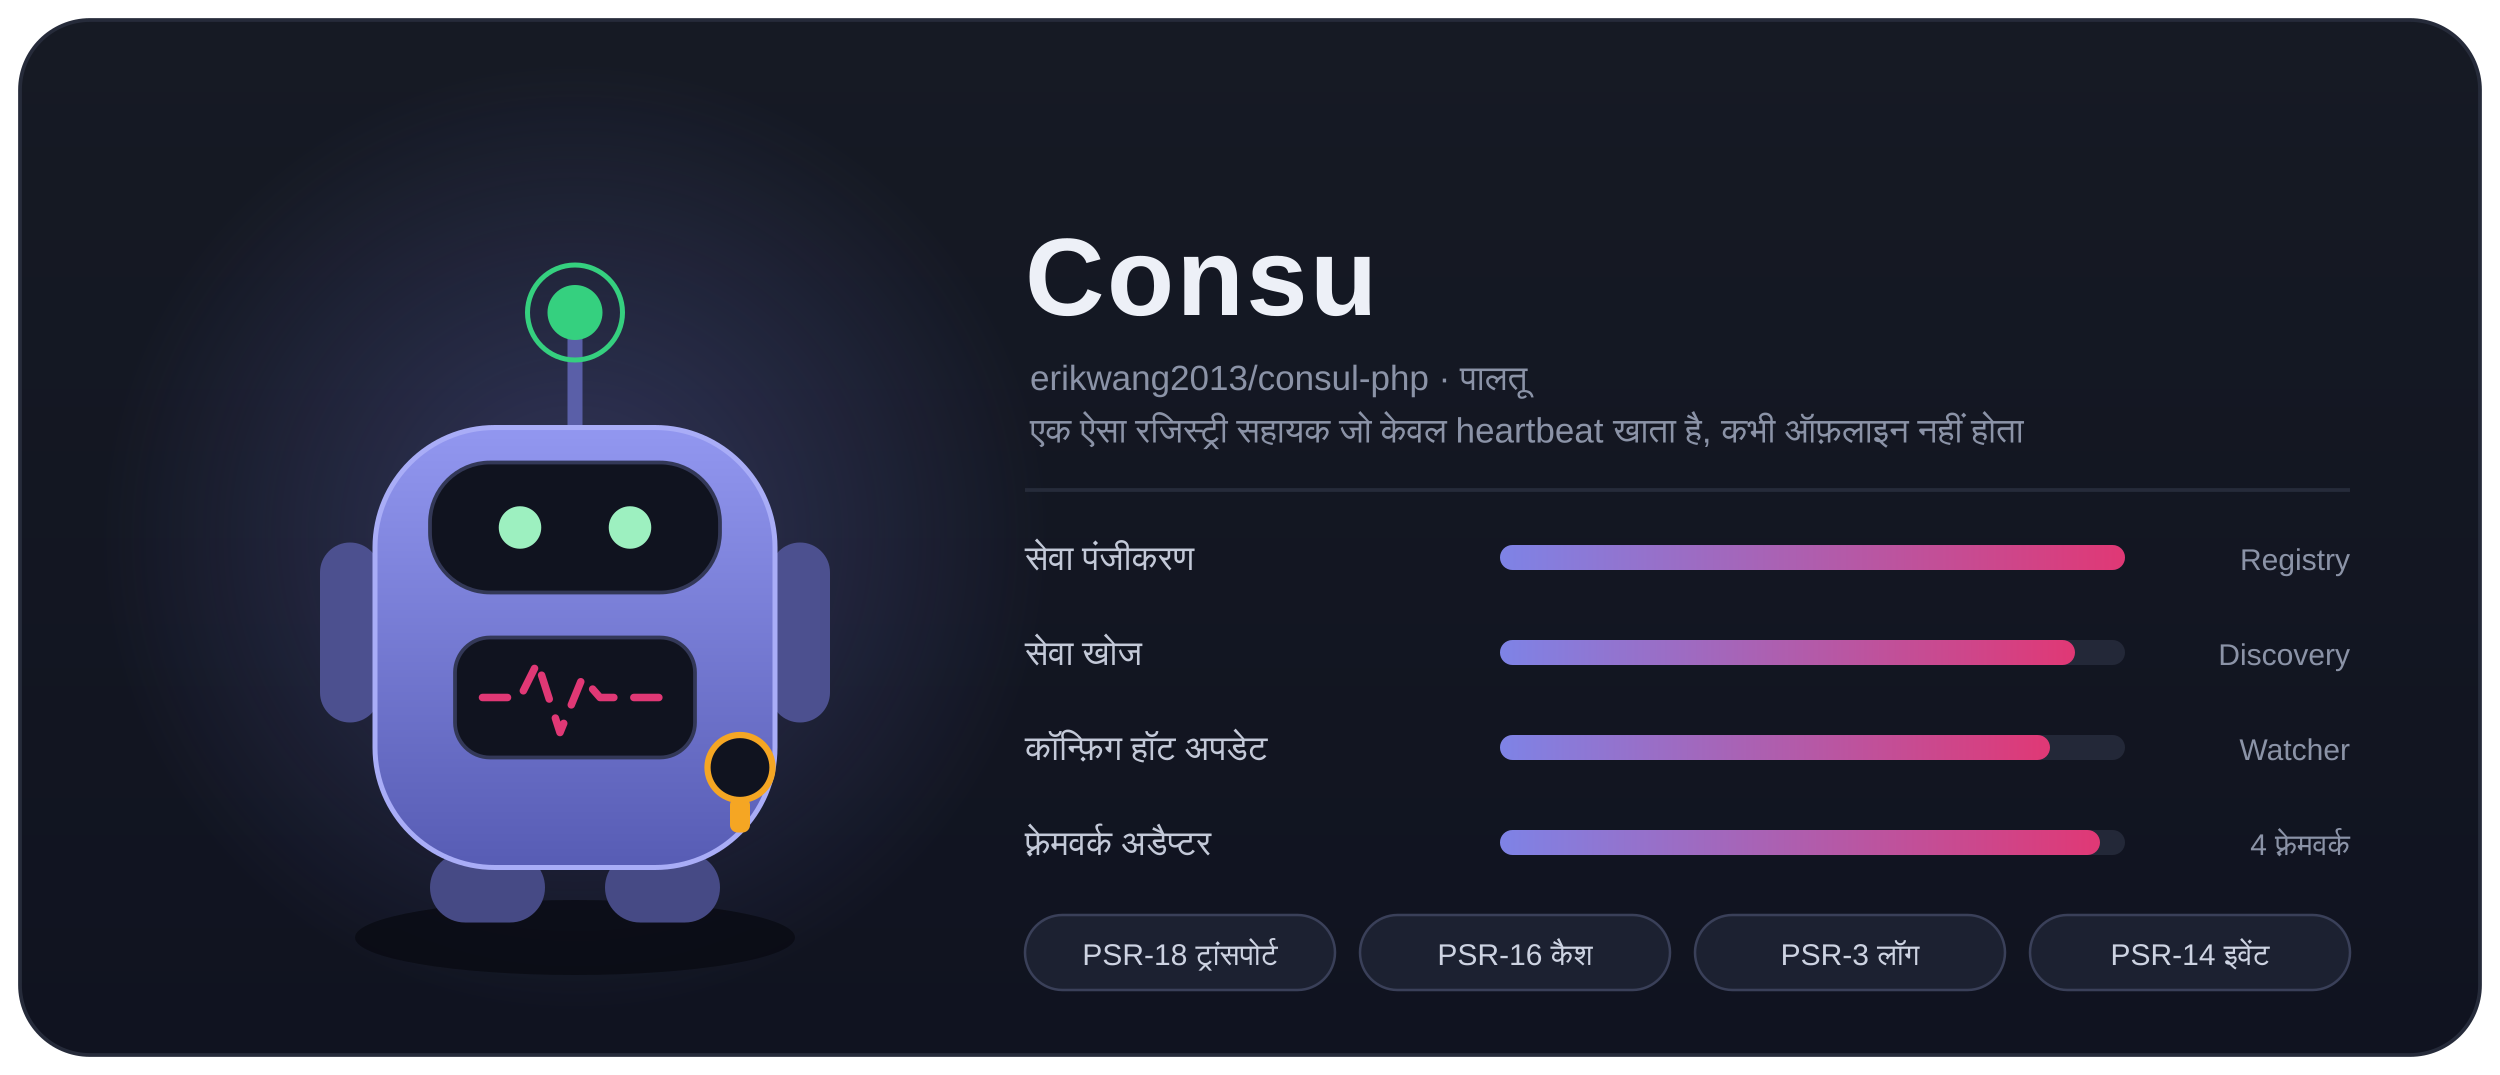
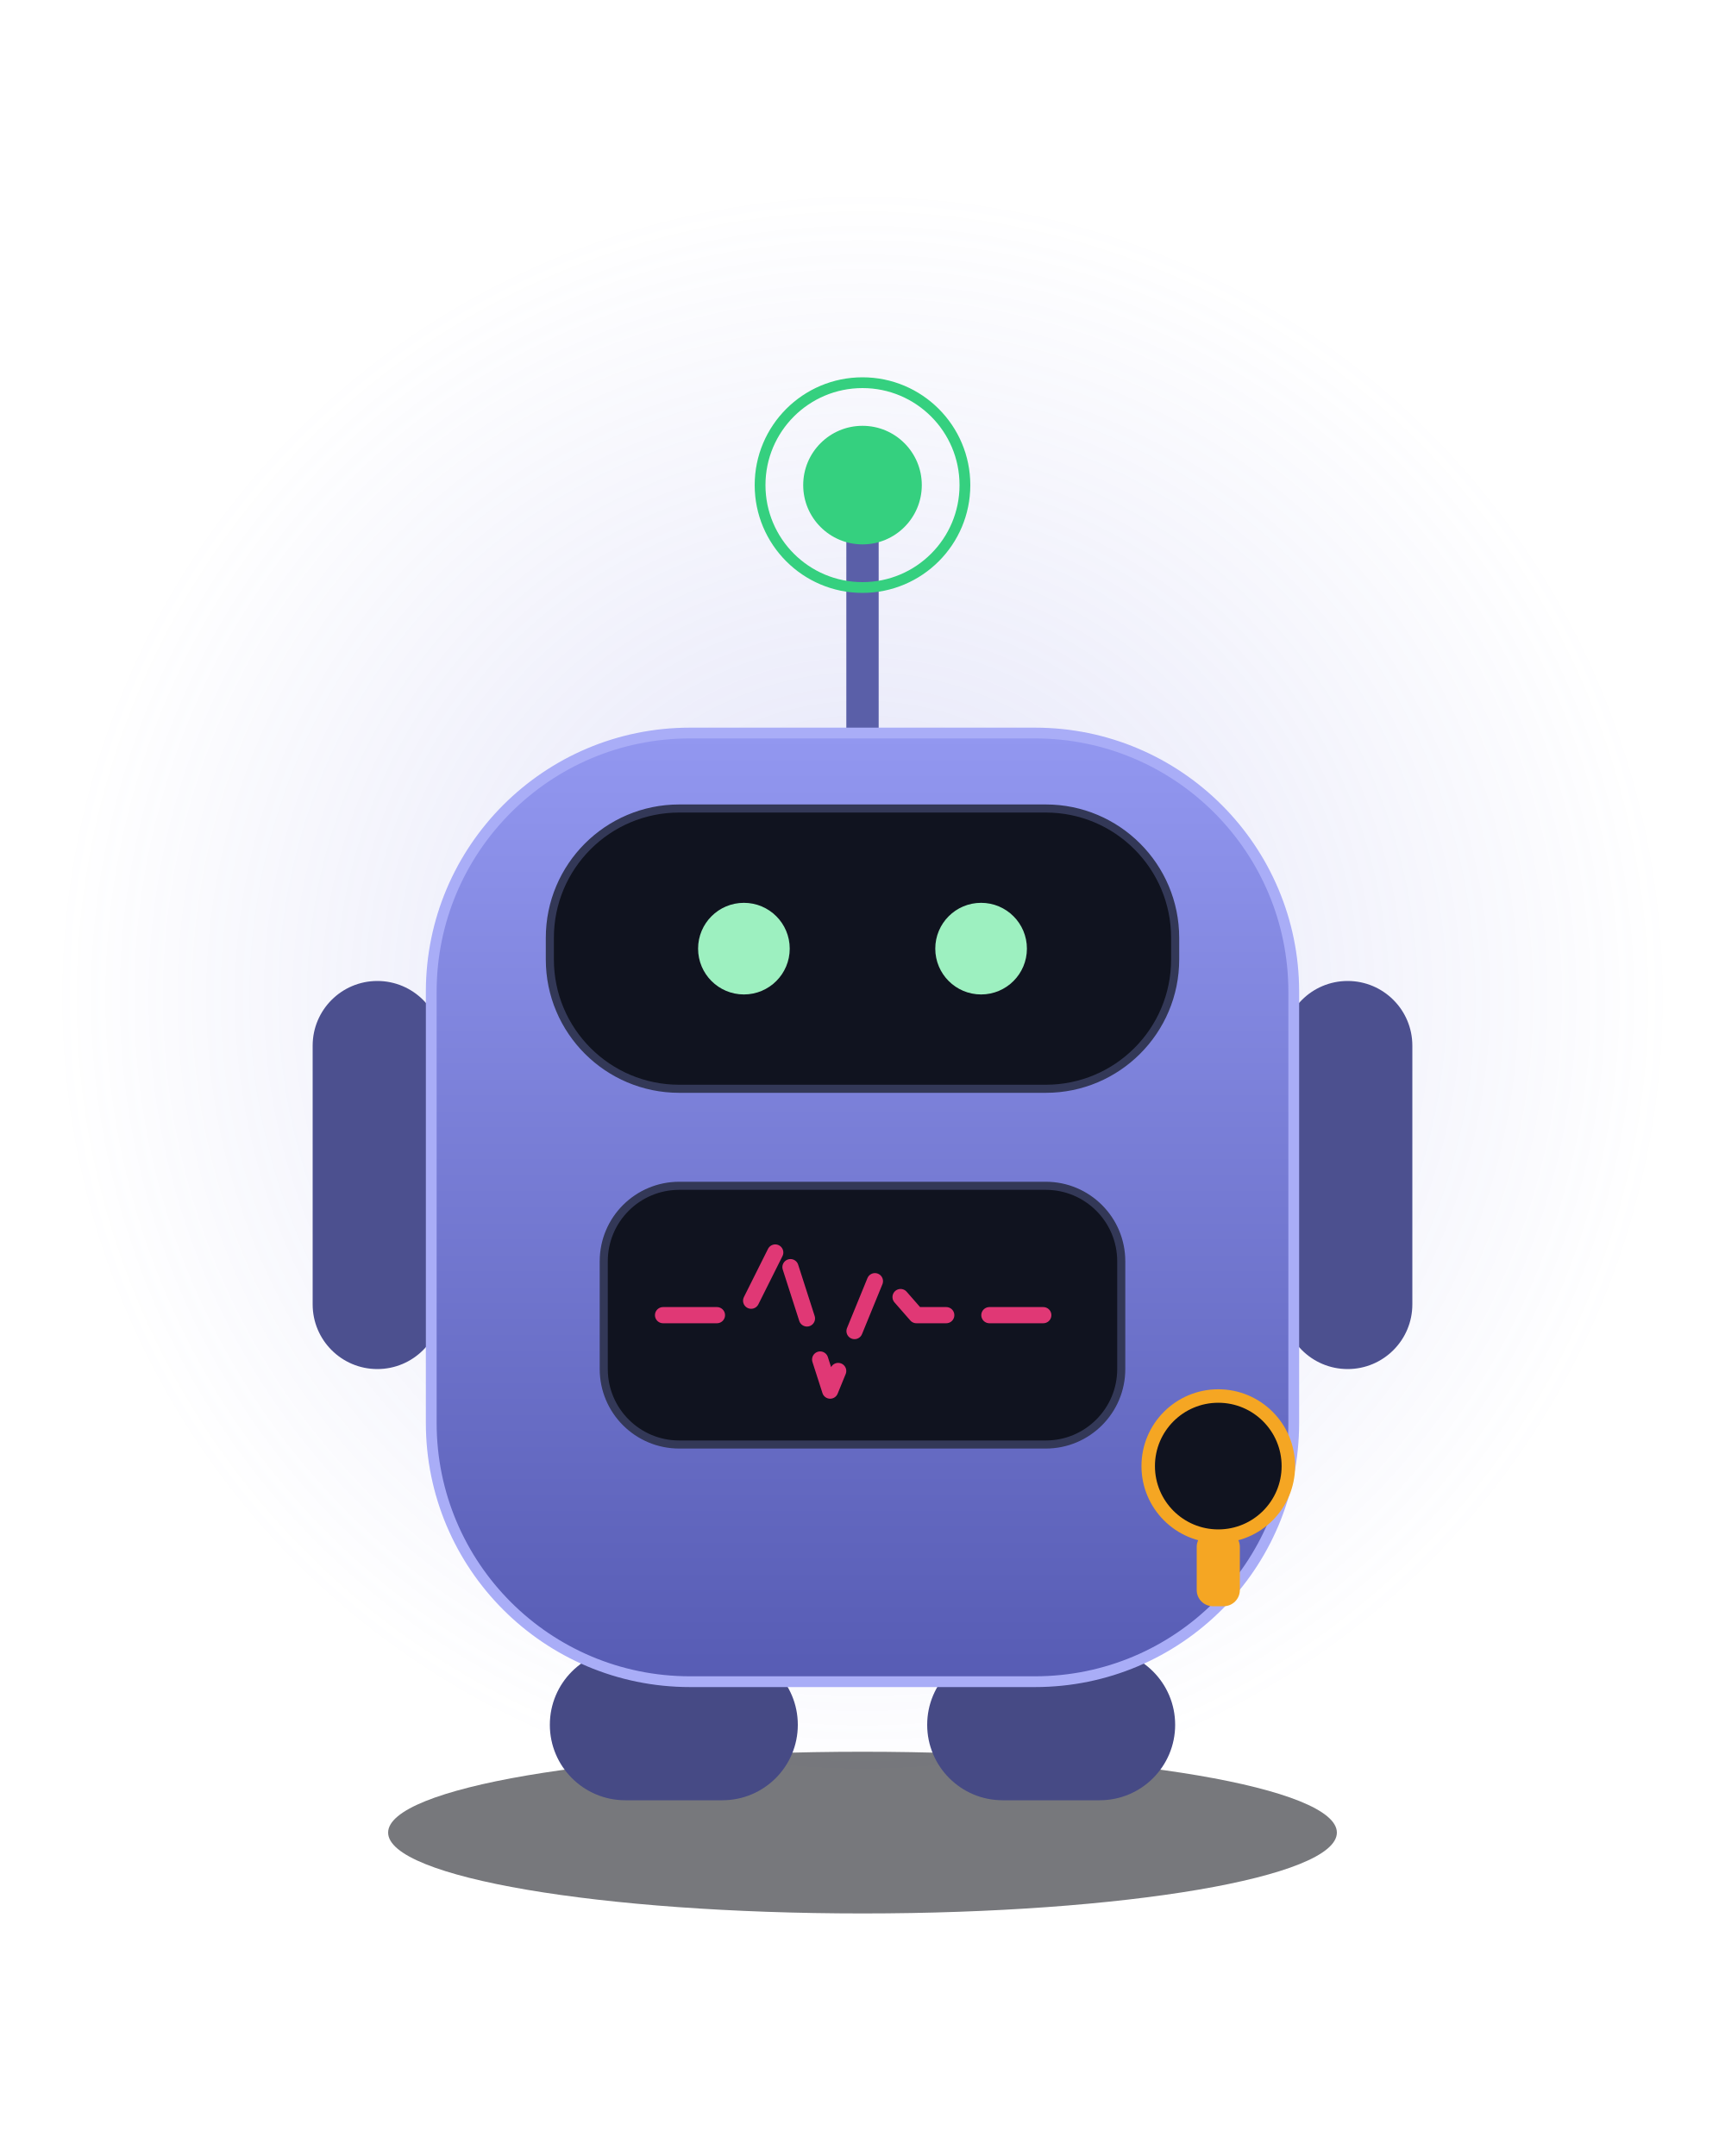
- <svg xmlns="http://www.w3.org/2000/svg" width="1000" height="430" viewBox="0 0 1000 430" role="img" aria-label="consul-php का पालतू Consu">
-   <style>
-     .t { font-family: -apple-system, BlinkMacSystemFont, "Segoe UI", "Helvetica Neue", Arial, "DejaVu Sans", "Noto Sans SC", "PingFang SC", "Microsoft YaHei", sans-serif; }
-     .name { font-size: 44px; font-weight: 700; fill: #EDF0F7; letter-spacing: 1px; }
-     .sub { font-size: 14px; fill: #8B93A7; }
-     .label { font-size: 14px; fill: #C3C9D8; }
-     .val { font-size: 12px; fill: #8B93A7; }
-     .chip { font-size: 12px; fill: #CDD3E2; }
-   </style>
+ <svg xmlns="http://www.w3.org/2000/svg" width="320" height="400" viewBox="0 0 320 400" role="img" aria-label="Consu — consul-php प्रोजेक्ट पेट">
  <defs>
-     <linearGradient id="panel" x1="0" y1="0" x2="0" y2="1">
-       <stop offset="0" stop-color="#161A24" />
-       <stop offset="1" stop-color="#101320" />
-     </linearGradient>
    <linearGradient id="body" x1="0" y1="0" x2="0" y2="1">
      <stop offset="0" stop-color="#9297F0" />
      <stop offset="1" stop-color="#575CB4" />
    </linearGradient>
-     <linearGradient id="bar" x1="0" y1="0" x2="1" y2="0">
-       <stop offset="0" stop-color="#7E83E6" />
-       <stop offset="1" stop-color="#E03875" />
-     </linearGradient>
    <radialGradient id="glow" cx="0.5" cy="0.5" r="0.5">
-       <stop offset="0" stop-color="#7A7FE0" stop-opacity="0.30" />
+       <stop offset="0" stop-color="#7A7FE0" stop-opacity="0.22" />
      <stop offset="1" stop-color="#7A7FE0" stop-opacity="0" />
    </radialGradient>
  </defs>
-   <rect x="8" y="8" width="984" height="414" rx="28" fill="url(#panel)" stroke="#262B3A" stroke-width="1.5" />
-   <circle cx="230" cy="215" r="190" fill="url(#glow)" />
-   <g class="t" transform="translate(230,235)">
+   <circle cx="160" cy="185" r="150" fill="url(#glow)" />
+   <g transform="translate(160,200)">
    <g>
      <animateTransform attributeName="transform" type="translate" values="0 0; 0 -8; 0 0" dur="4.4s" repeatCount="indefinite" />
-       <ellipse cx="0" cy="140" rx="88" ry="15" fill="#080A11" opacity="0.75" />
+       <ellipse cx="0" cy="140" rx="88" ry="15" fill="#080A11" opacity="0.55" />
      <line x1="0" y1="-62" x2="0" y2="-100" stroke="#5A5FA8" stroke-width="6" stroke-linecap="round" />
      <circle cx="0" cy="-110" r="19" fill="none" stroke="#35D07F" stroke-width="2">
        <animate attributeName="r" values="11;22;22" dur="2.6s" repeatCount="indefinite" />
        <animate attributeName="opacity" values="0.75;0;0" dur="2.6s" repeatCount="indefinite" />
      </circle>
      <circle cx="0" cy="-110" r="11" fill="#35D07F" />
      <rect x="-102" y="-18" width="24" height="72" rx="12" fill="#4C508F" />
      <rect x="78" y="-18" width="24" height="72" rx="12" fill="#4C508F" />
      <rect x="-58" y="106" width="46" height="28" rx="14" fill="#464A85" />
      <rect x="12" y="106" width="46" height="28" rx="14" fill="#464A85" />
      <rect x="-80" y="-64" width="160" height="176" rx="48" fill="url(#body)" stroke="#A9ADF7" stroke-width="2" />
      <rect x="-58" y="-50" width="116" height="52" rx="24" fill="#10131F" stroke="#333857" stroke-width="1.5" />
      <ellipse cx="-22" cy="-24" rx="8.5" ry="8.5" fill="#9DF0C0">
        <animate attributeName="ry" values="8.5;8.5;1;8.5;8.5" keyTimes="0;0.88;0.92;0.96;1" dur="5s" repeatCount="indefinite" />
      </ellipse>
      <ellipse cx="22" cy="-24" rx="8.5" ry="8.5" fill="#9DF0C0">
        <animate attributeName="ry" values="8.5;8.5;1;8.5;8.5" keyTimes="0;0.88;0.92;0.96;1" dur="5s" repeatCount="indefinite" />
      </ellipse>
      <rect x="-48" y="20" width="96" height="48" rx="14" fill="#10131F" stroke="#333857" stroke-width="1.5" />
      <path d="M-37 44 H-22 L-15 30 L-6 58 L3 36 L10 44 H37" fill="none" stroke="#E03875" stroke-width="3" stroke-linecap="round" stroke-linejoin="round" stroke-dasharray="10 8">
        <animate attributeName="stroke-dashoffset" from="0" to="-36" dur="1.6s" repeatCount="indefinite" />
      </path>
      <circle cx="66" cy="72" r="13" fill="#10131F" stroke="#F5A623" stroke-width="2.5" />
      <rect x="62" y="84" width="8" height="14" rx="3" fill="#F5A623" />
    </g>
  </g>
-   <g class="t">
-     <text class="name" x="410" y="126">Consu</text>
-     <text class="sub" x="412" y="156">erikwang2013/consul-php · पालतू</text>
-     <text class="sub" x="412" y="177" fill="#6E768A">एक ऐसा रजिस्ट्री सहायक जो केवल heartbeat खाता है, कभी ऑफ़लाइन नहीं होता</text>
-     <line x1="410" y1="196" x2="940" y2="196" stroke="#262B3A" stroke-width="1.5" />
-     <text class="label" x="410" y="228">सेवा पंजीकरण</text>
-     <rect x="600" y="218" width="250" height="10" rx="5" fill="#232838" />
-     <rect x="600" y="218" width="250" height="10" rx="5" fill="url(#bar)" />
-     <text class="val" x="940" y="228" text-anchor="end">Registry</text>
-     <text class="label" x="410" y="266">सेवा खोज</text>
-     <rect x="600" y="256" width="250" height="10" rx="5" fill="#232838" />
-     <rect x="600" y="256" width="230" height="10" rx="5" fill="url(#bar)" />
-     <text class="val" x="940" y="266" text-anchor="end">Discovery</text>
-     <text class="label" x="410" y="304">कॉन्फ़िग हॉट अपडेट</text>
-     <rect x="600" y="294" width="250" height="10" rx="5" fill="#232838" />
-     <rect x="600" y="294" width="220" height="10" rx="5" fill="url(#bar)" />
-     <text class="val" x="940" y="304" text-anchor="end">Watcher</text>
-     <text class="label" x="410" y="342">फ़्रेमवर्क अडैप्टर</text>
-     <rect x="600" y="332" width="250" height="10" rx="5" fill="#232838" />
-     <rect x="600" y="332" width="240" height="10" rx="5" fill="url(#bar)" />
-     <text class="val" x="940" y="342" text-anchor="end">4 फ़्रेमवर्क</text>
-     <rect x="410" y="366" width="124" height="30" rx="15" fill="#1C2131" stroke="#3A4059" />
-     <text class="chip" x="472" y="386" text-anchor="middle">PSR-18 ट्रांसपोर्ट</text>
-     <rect x="544" y="366" width="124" height="30" rx="15" fill="#1C2131" stroke="#3A4059" />
-     <text class="chip" x="606" y="386" text-anchor="middle">PSR-16 कैश</text>
-     <rect x="678" y="366" width="124" height="30" rx="15" fill="#1C2131" stroke="#3A4059" />
-     <text class="chip" x="740" y="386" text-anchor="middle">PSR-3 लॉग</text>
-     <rect x="812" y="366" width="128" height="30" rx="15" fill="#1C2131" stroke="#3A4059" />
-     <text class="chip" x="876" y="386" text-anchor="middle">PSR-14 इवेंट</text>
-   </g>
</svg>
